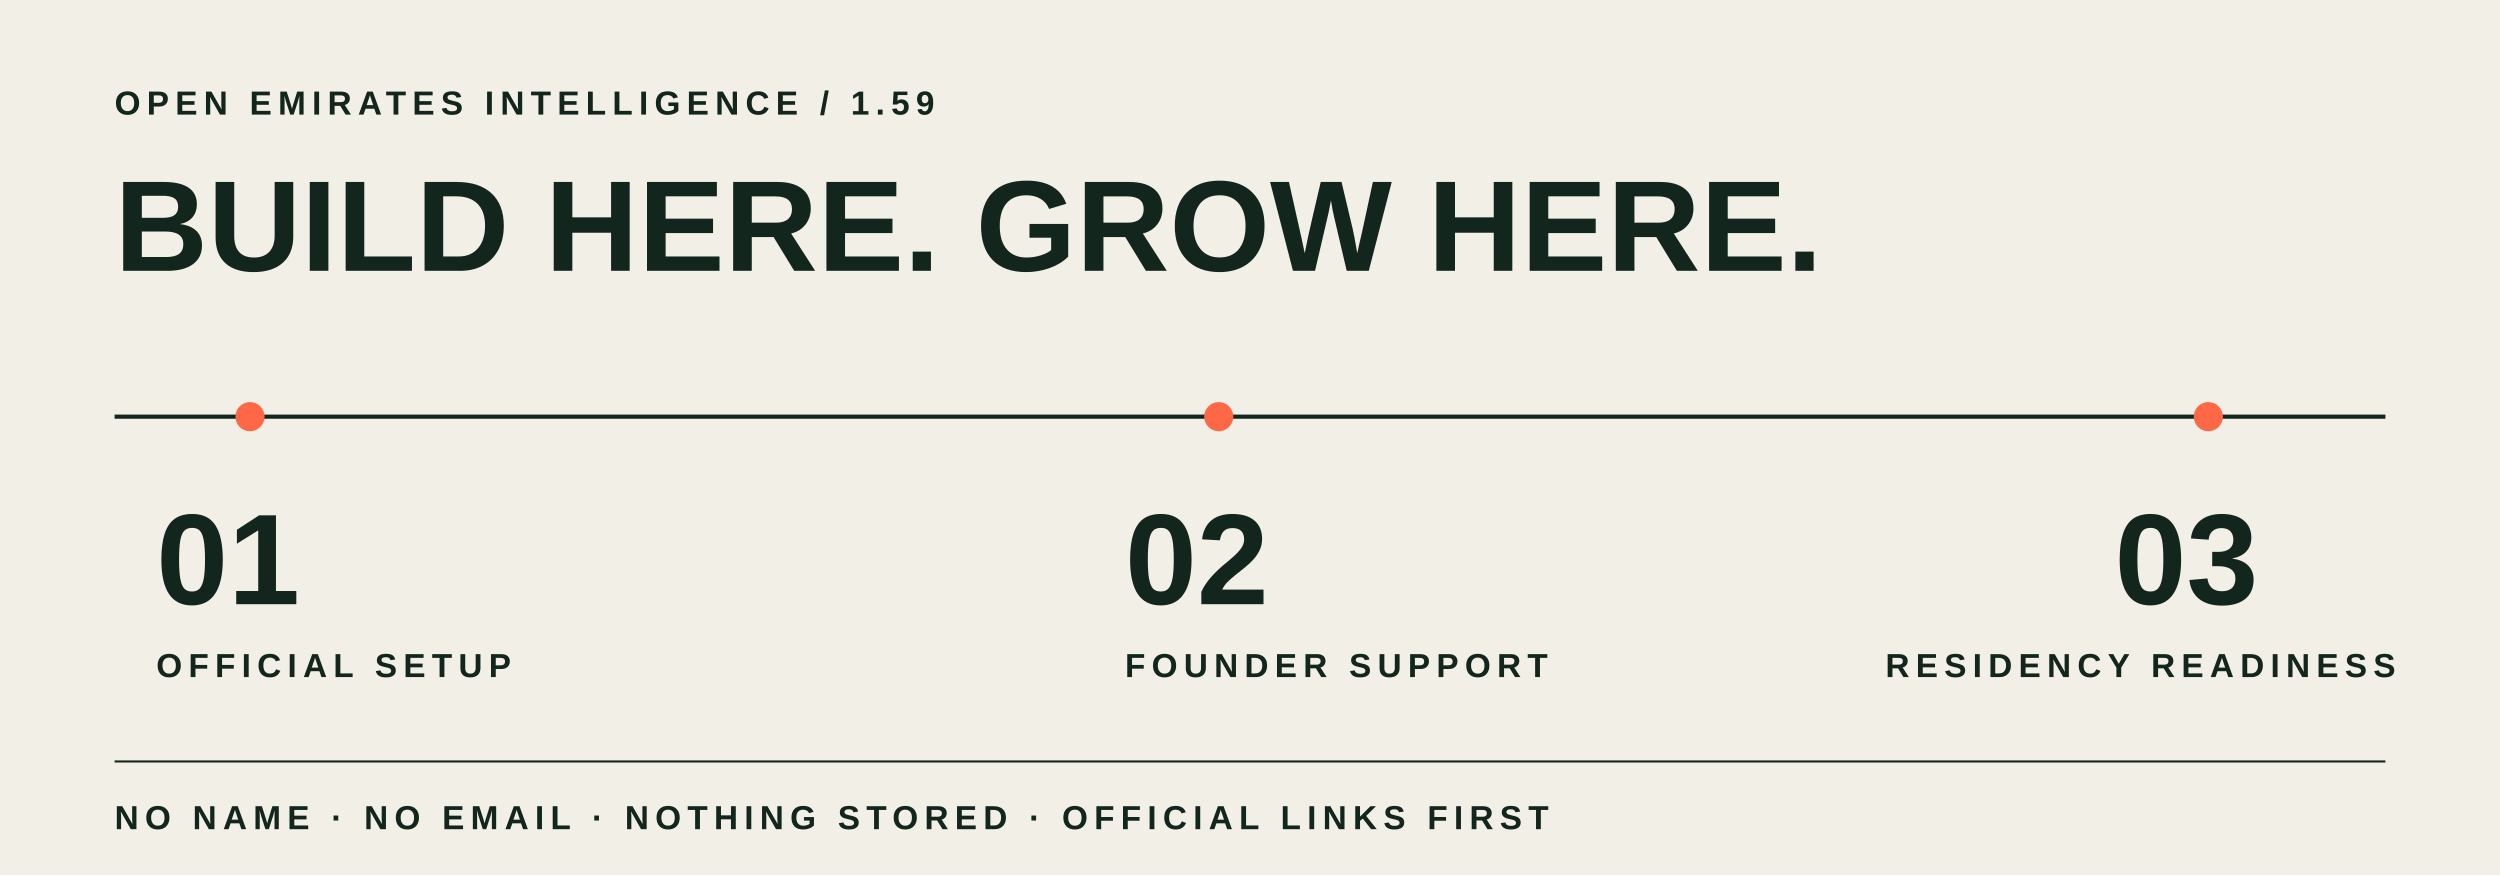
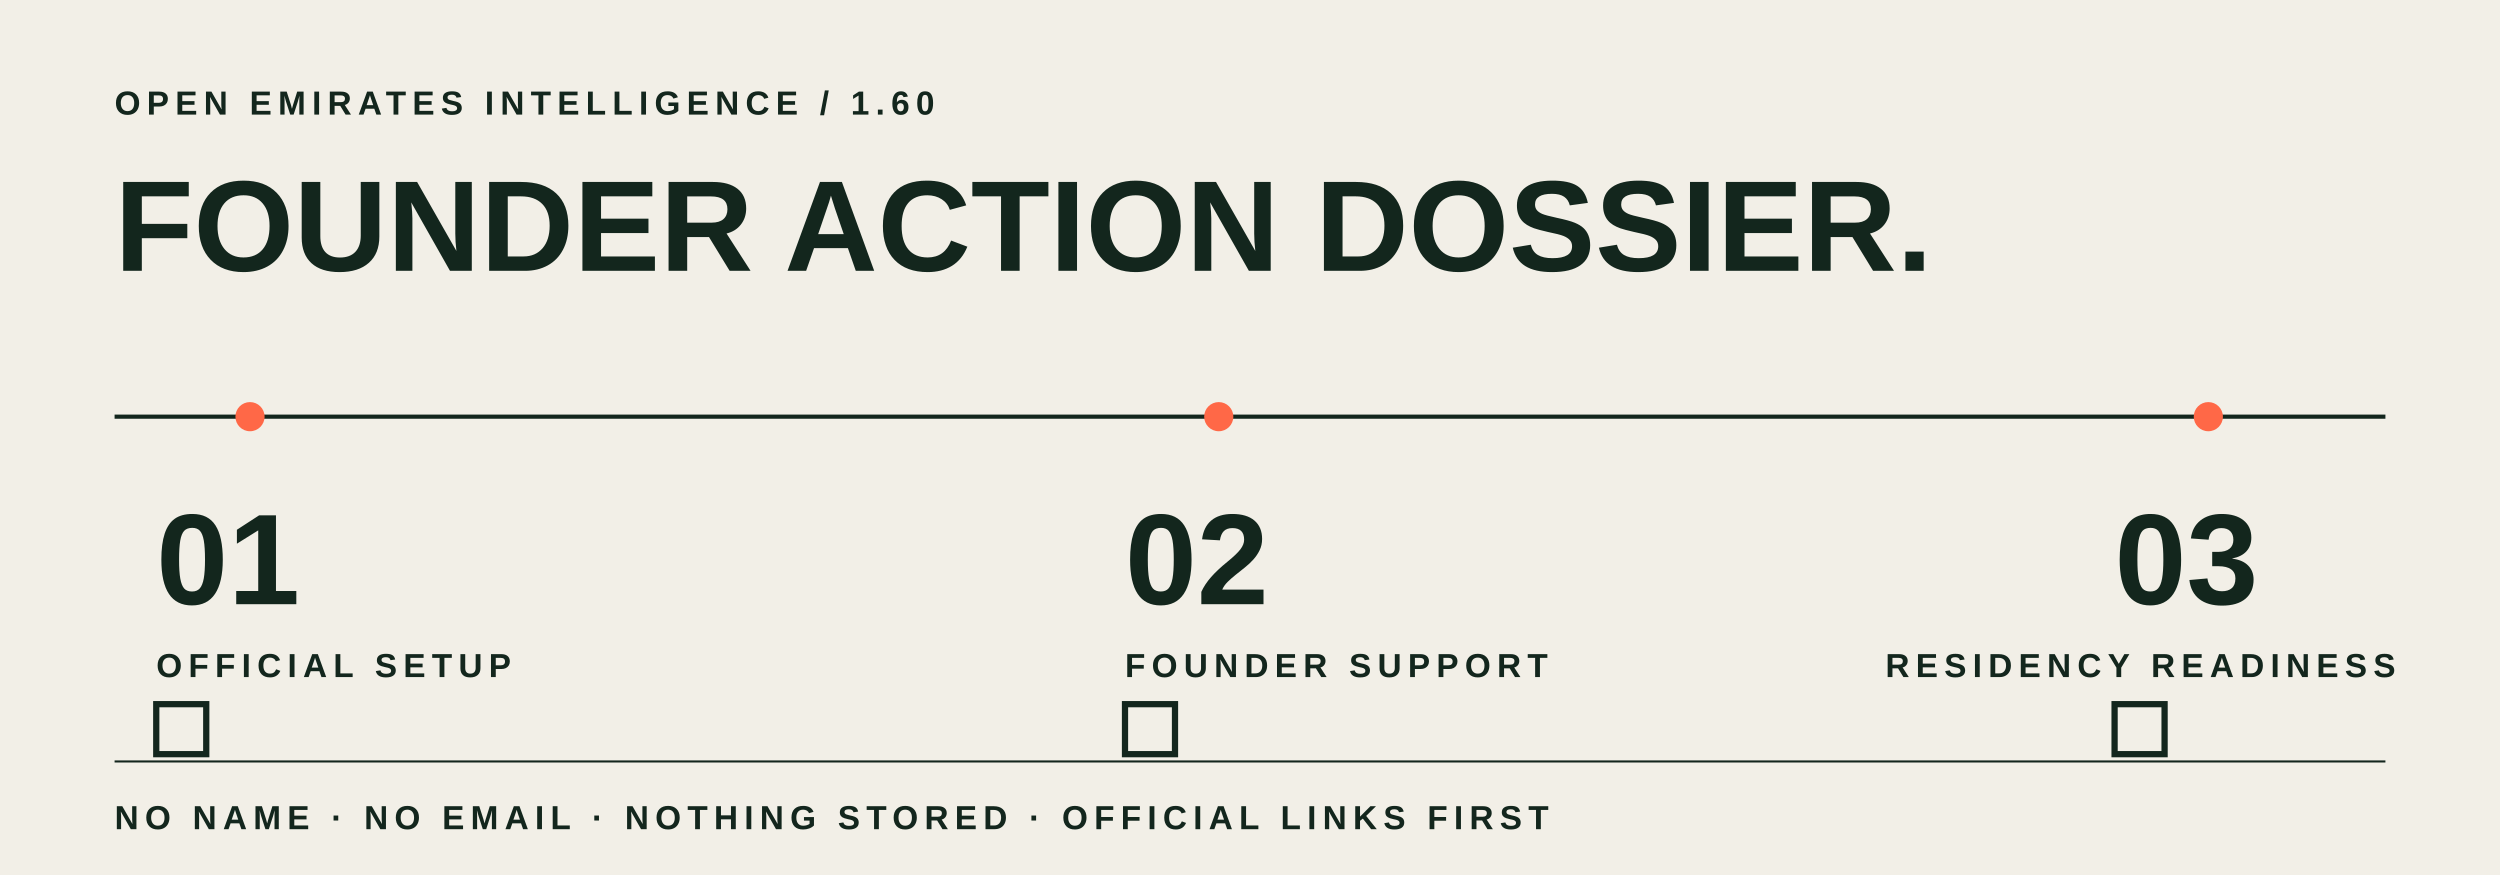
<svg xmlns="http://www.w3.org/2000/svg" viewBox="0 0 1200 420" role="img" aria-labelledby="title desc">
  <rect width="1200" height="420" fill="#f2efe7" />
-   <style>text{font-family:Arial,sans-serif;fill:#13261d}.small{font-size:16px;font-weight:700;letter-spacing:3px}.title{font-size:62px;font-weight:700}.num{font-size:62px;font-weight:700}.line{stroke:#13261d;stroke-width:2}.pulse{fill:#ff6847;animation:p 3s ease-in-out infinite}.two{animation-delay:1s}.three{animation-delay:2s}@keyframes p{0%,100%{r:7;opacity:1}45%{r:18;opacity:.2}}@media(prefers-reduced-motion:reduce){.pulse{animation:none}}</style>
-   <text class="small" x="55" y="55">OPEN EMIRATES INTELLIGENCE / 1.59</text>
-   <text class="title" x="55" y="130">BUILD HERE. GROW HERE.</text>
+   <style>text{font-family:Arial,sans-serif;fill:#13261d}.small{font-size:16px;font-weight:700;letter-spacing:3px}.title{font-size:62px;font-weight:700}.num{font-size:62px;font-weight:700}.line{stroke:#13261d;stroke-width:2}.pulse{fill:#ff6847;animation:p 3s ease-in-out infinite}.two{animation-delay:1s}.three{animation-delay:2s}.check{fill:none;stroke:#13261d;stroke-width:3}.tick{fill:none;stroke:#ff6847;stroke-width:5;stroke-dasharray:45;stroke-dashoffset:45;animation:tick 3s ease-in-out infinite}.tick.two{animation-delay:1s}.tick.three{animation-delay:2s}@keyframes p{0%,100%{r:7;opacity:1}45%{r:18;opacity:.2}}@keyframes tick{0%,20%{stroke-dashoffset:45}45%,85%{stroke-dashoffset:0}100%{stroke-dashoffset:45}}@media(prefers-reduced-motion:reduce){.pulse,.tick{animation:none;stroke-dashoffset:0}}</style>
+   <text class="small" x="55" y="55">OPEN EMIRATES INTELLIGENCE / 1.60</text>
+   <text class="title" x="55" y="130">FOUNDER ACTION DOSSIER.</text>
  <line class="line" x1="55" y1="200" x2="1145" y2="200" />
  <circle class="pulse" cx="120" cy="200" r="7" />
  <circle class="pulse two" cx="585" cy="200" r="7" />
  <circle class="pulse three" cx="1060" cy="200" r="7" />
  <text class="num" x="75" y="290">01</text>
  <text class="small" x="75" y="325">OFFICIAL SETUP</text>
  <text class="num" x="540" y="290">02</text>
  <text class="small" x="540" y="325">FOUNDER SUPPORT</text>
  <text class="num" x="1015" y="290">03</text>
  <text class="small" x="905" y="325">RESIDENCY READINESS</text>
+   <rect class="check" x="75" y="338" width="24" height="24" />
+   <path class="tick" d="M80 350l7 7 15-18" />
+   <rect class="check" x="540" y="338" width="24" height="24" />
+   <path class="tick two" d="M545 350l7 7 15-18" />
+   <rect class="check" x="1015" y="338" width="24" height="24" />
+   <path class="tick three" d="M1020 350l7 7 15-18" />
  <rect x="55" y="365" width="1090" height="1" fill="#13261d" />
  <text class="small" x="55" y="398">NO NAME · NO EMAIL · NOTHING STORED · OFFICIAL LINKS FIRST</text>
</svg>
